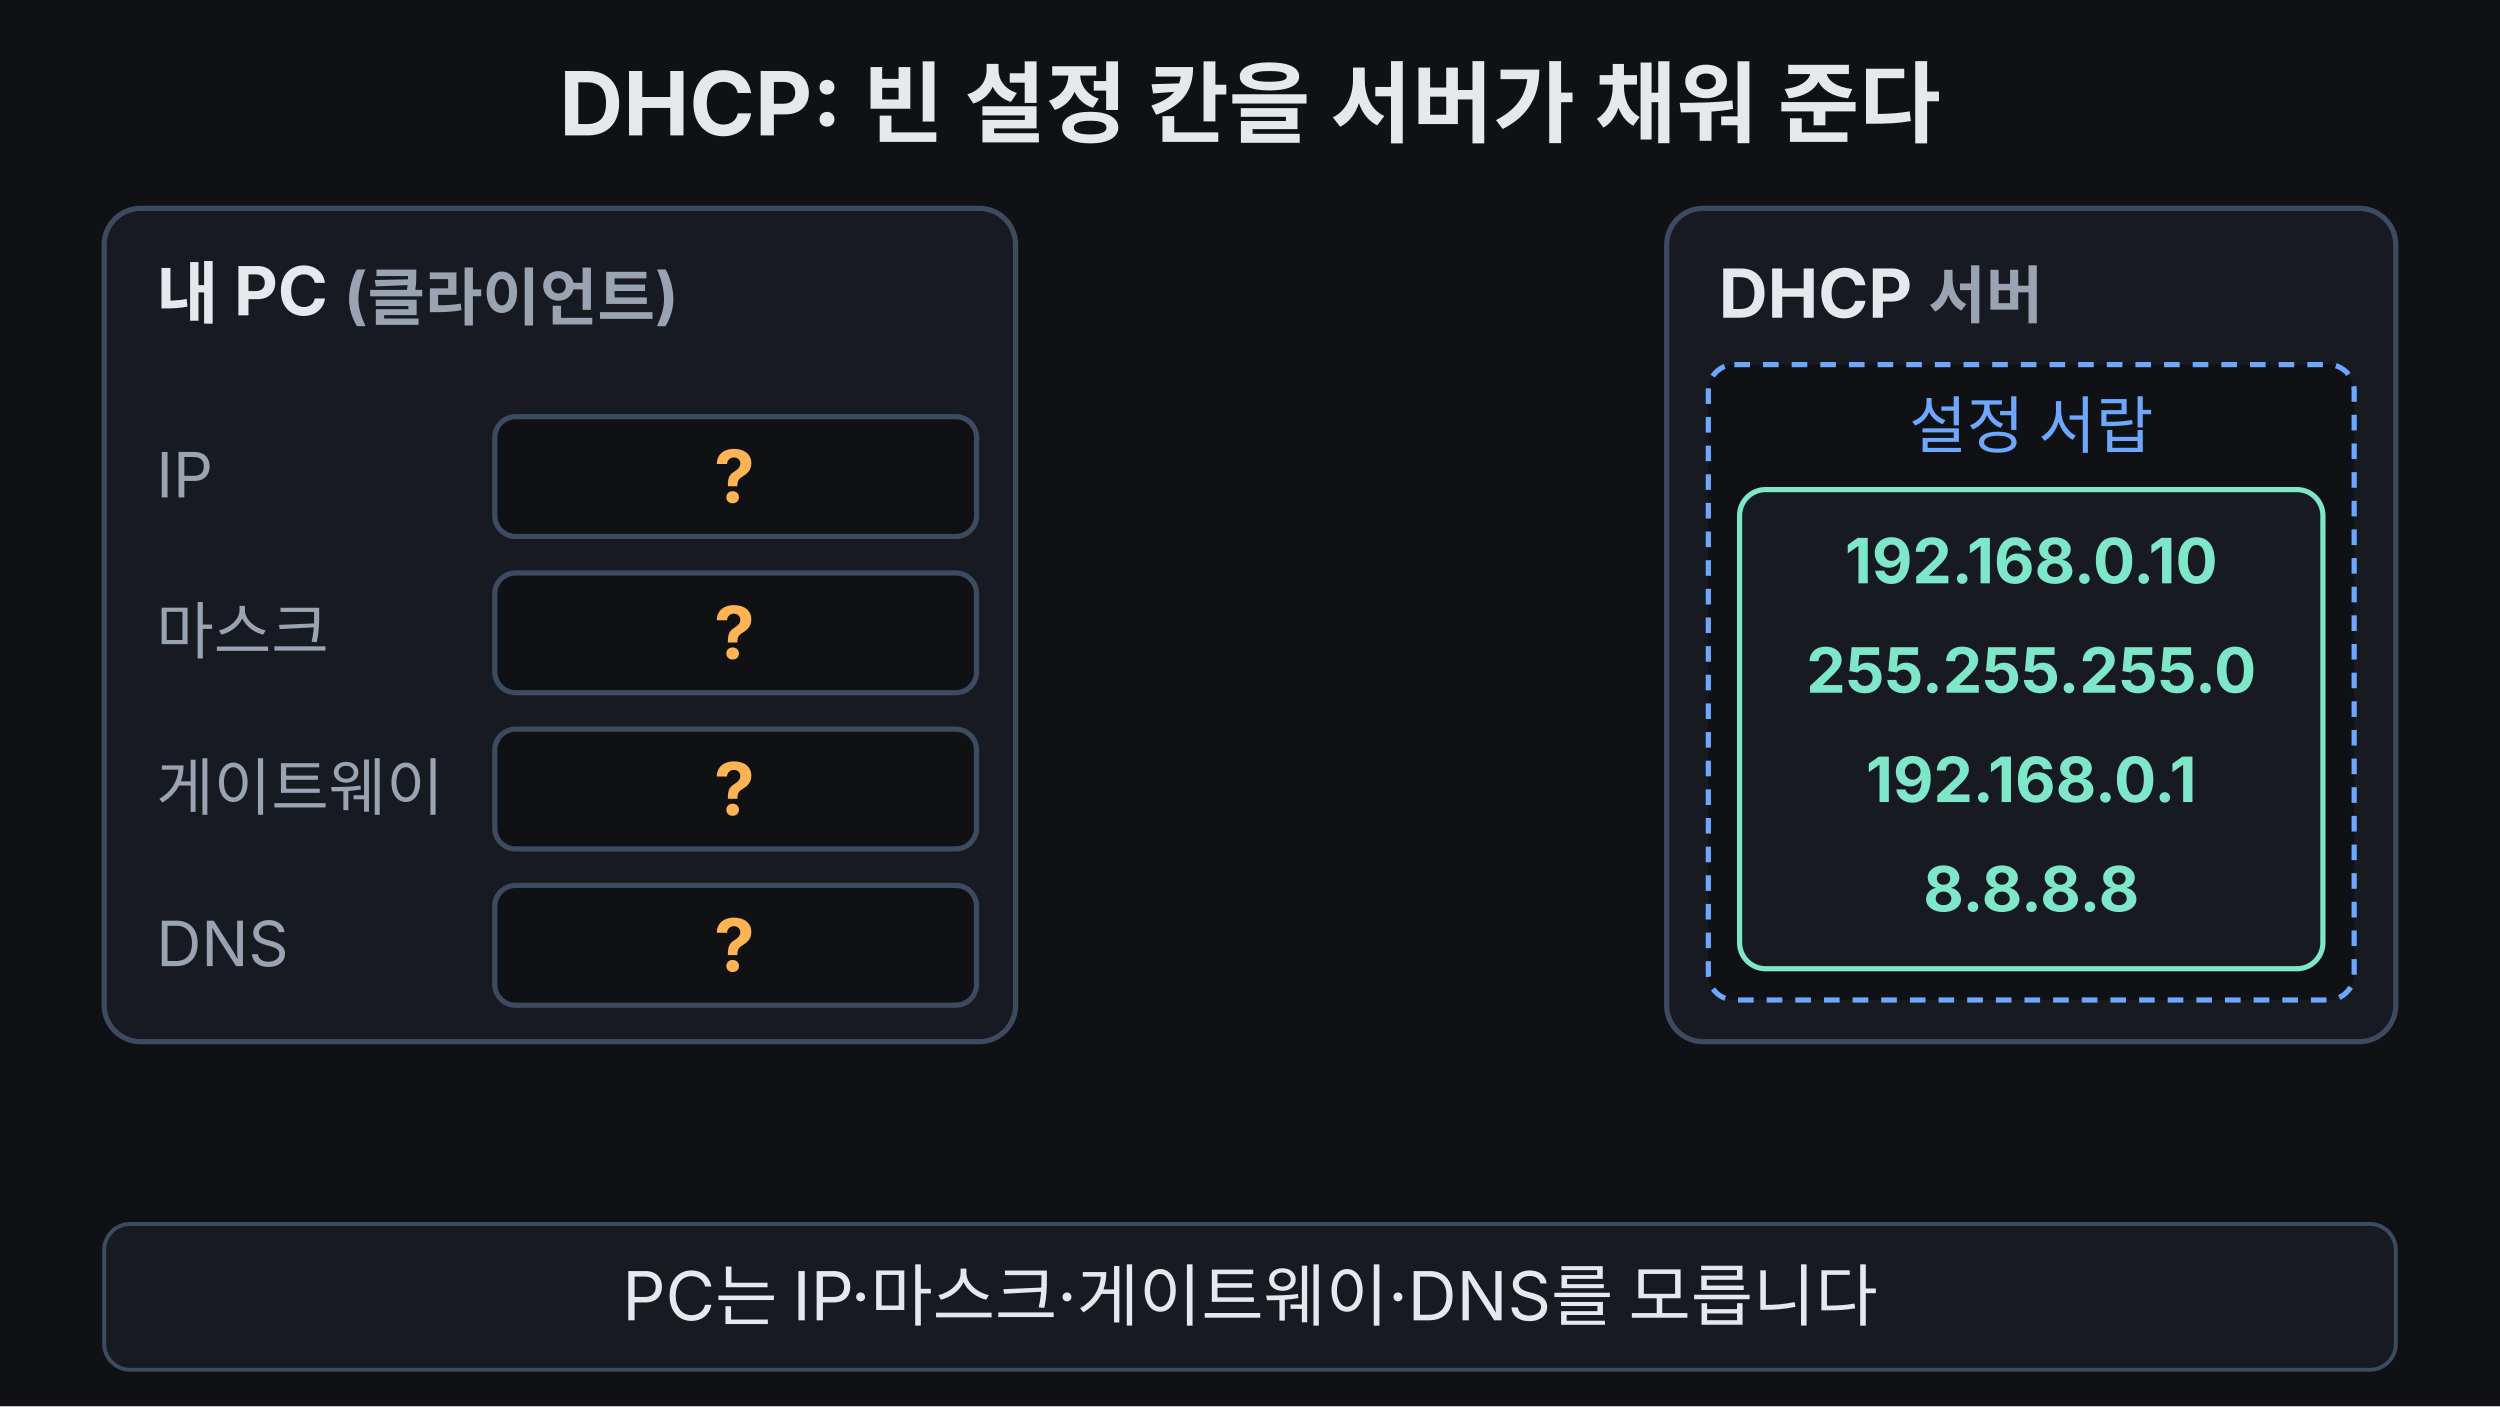
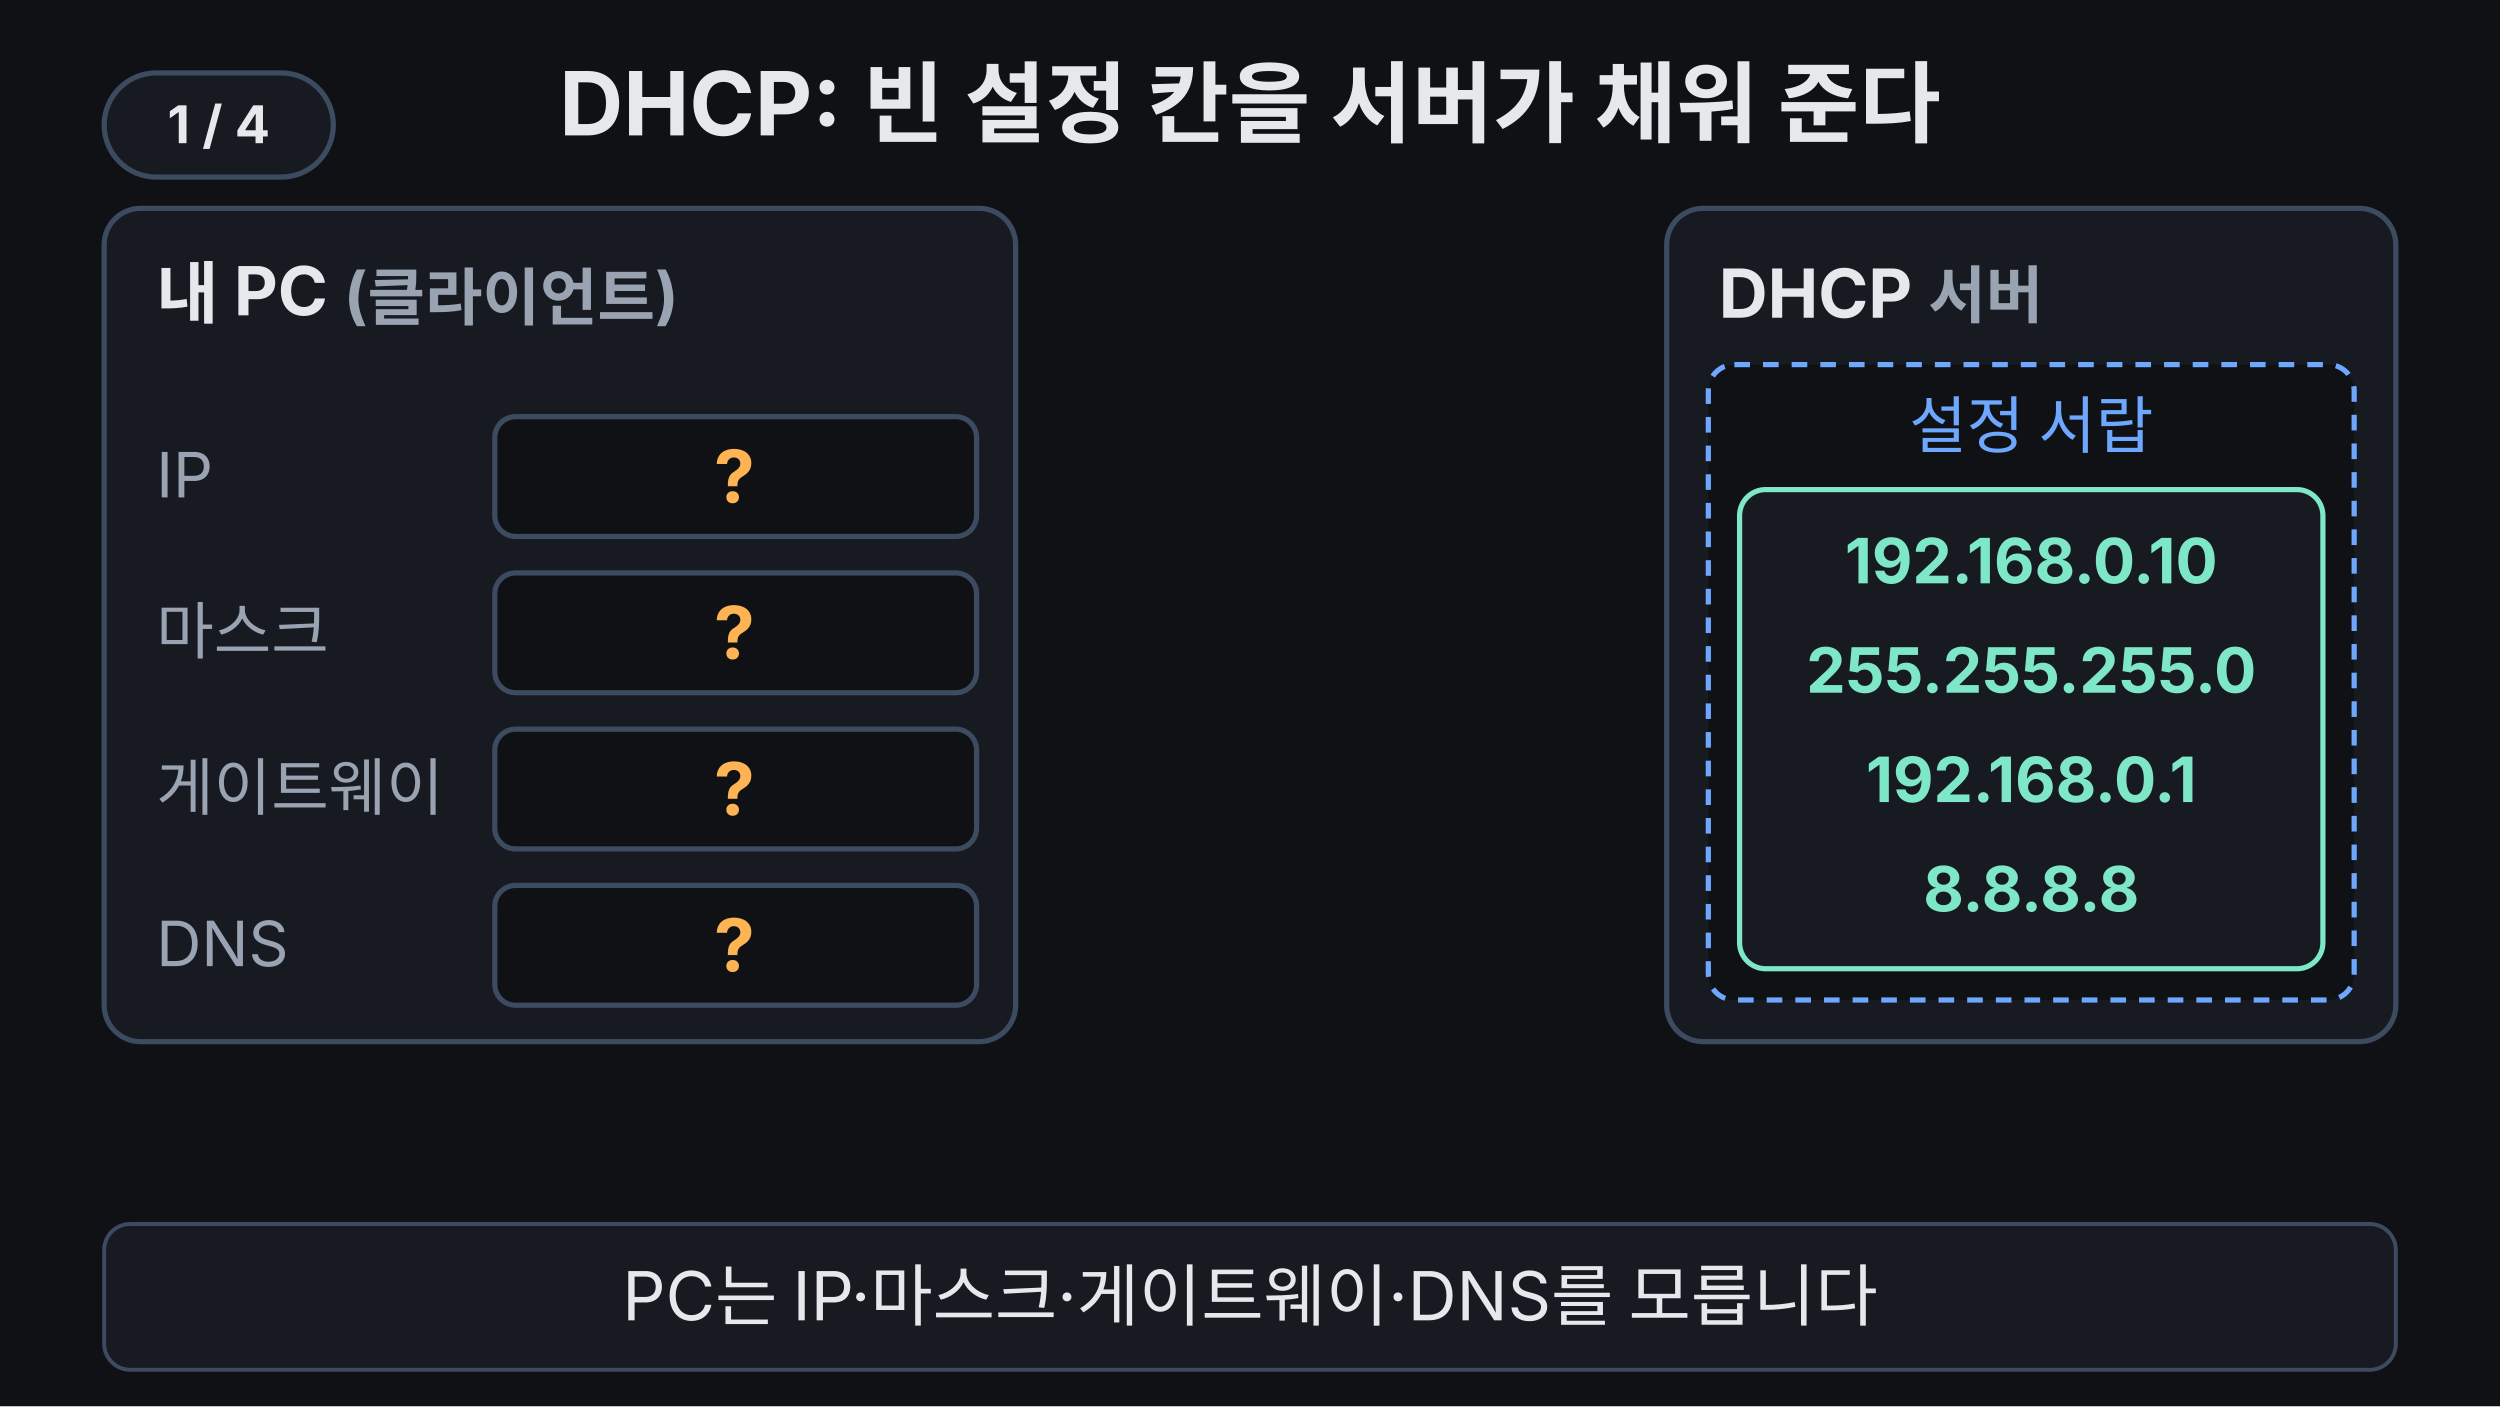
<svg xmlns="http://www.w3.org/2000/svg" viewBox="0 0 960 540" width="960" height="540" font-family="-apple-system,'Apple SD Gothic Neo','Segoe UI',sans-serif">
  <rect width="960" height="540" fill="#0f1115" />
+   <g aria-label="재생 단계">
+     <rect x="40" y="28" width="88" height="40" rx="20" fill="#171a21" stroke="#3d4b60" stroke-width="2" />
+     <text x="84" y="55" text-anchor="middle" font-size="20" font-weight="700" fill="#e6e8ec" opacity="1">1 / 4<animate attributeName="opacity" values="1;1;0;0" keyTimes="0;0.2;0.21;1" calcMode="discrete" dur="33.333s" repeatCount="indefinite" />
+     </text>
+     <text x="84" y="55" text-anchor="middle" font-size="20" font-weight="700" fill="#e6e8ec" opacity="0">2 / 4<animate attributeName="opacity" values="0;0;1;1;0;0" keyTimes="0;0.2;0.21;0.5;0.51;1" calcMode="discrete" dur="33.333s" repeatCount="indefinite" />
+     </text>
+     <text x="84" y="55" text-anchor="middle" font-size="20" font-weight="700" fill="#e6e8ec" opacity="0">3 / 4<animate attributeName="opacity" values="0;0;1;1;0;0" keyTimes="0;0.5;0.51;0.805;0.815;1" calcMode="discrete" dur="33.333s" repeatCount="indefinite" />
+     </text>
+     <text x="84" y="55" text-anchor="middle" font-size="20" font-weight="700" fill="#e6e8ec" opacity="0">4 / 4<animate attributeName="opacity" values="0;0;1;1" keyTimes="0;0.805;0.815;1" calcMode="discrete" dur="33.333s" repeatCount="indefinite" />
+     </text>
+   </g>
  <text x="480" y="52" text-anchor="middle" font-size="34" font-weight="700" fill="#e6e8ec">DHCP: 빈 설정 칸을 서버가 채워 준다</text>
  <rect x="40" y="80" width="350" height="320" rx="14" fill="#171a21" stroke="#3d4b60" stroke-width="2" />
  <text x="60" y="122" font-size="26" font-weight="700" fill="#e6e8ec">내 PC <tspan fill="#9aa3b2" font-size="24">(클라이언트)</tspan>
  </text>
  <g font-size="24">
    <text x="60" y="191" fill="#9aa3b2">IP</text>
    <text x="60" y="251" fill="#9aa3b2">마스크</text>
    <text x="60" y="311" fill="#9aa3b2">게이트웨이</text>
    <text x="60" y="371" fill="#9aa3b2">DNS</text>
    <rect x="190" y="160" width="185" height="46" rx="8" fill="#0f1115" stroke="#3d4b60" stroke-width="2" />
    <rect x="190" y="220" width="185" height="46" rx="8" fill="#0f1115" stroke="#3d4b60" stroke-width="2" />
    <rect x="190" y="280" width="185" height="46" rx="8" fill="#0f1115" stroke="#3d4b60" stroke-width="2" />
    <rect x="190" y="340" width="185" height="46" rx="8" fill="#0f1115" stroke="#3d4b60" stroke-width="2" />
  </g>
  <g font-size="28" font-weight="700" fill="#ffb454" text-anchor="middle">
    <text x="282" y="193">?<animate attributeName="opacity" values="1;1;0;0;1" keyTimes="0;0.80;0.82;0.95;1" dur="33.333s" repeatCount="indefinite" />
    </text>
    <text x="282" y="253">?<animate attributeName="opacity" values="1;1;0;0;1" keyTimes="0;0.825;0.845;0.95;1" dur="33.333s" repeatCount="indefinite" />
    </text>
    <text x="282" y="313">?<animate attributeName="opacity" values="1;1;0;0;1" keyTimes="0;0.85;0.87;0.95;1" dur="33.333s" repeatCount="indefinite" />
    </text>
    <text x="282" y="373">?<animate attributeName="opacity" values="1;1;0;0;1" keyTimes="0;0.875;0.895;0.95;1" dur="33.333s" repeatCount="indefinite" />
    </text>
  </g>
  <g font-size="24" font-weight="700" fill="#7ee7c7" text-anchor="middle">
    <text x="282" y="191" opacity="0">192.168.0.10<animate attributeName="opacity" values="0;0;1;1;0" keyTimes="0;0.80;0.82;0.95;1" dur="33.333s" repeatCount="indefinite" />
    </text>
    <text x="282" y="251" opacity="0">255.255.255.0<animate attributeName="opacity" values="0;0;1;1;0" keyTimes="0;0.825;0.845;0.95;1" dur="33.333s" repeatCount="indefinite" />
    </text>
    <text x="282" y="311" opacity="0">192.168.0.1<animate attributeName="opacity" values="0;0;1;1;0" keyTimes="0;0.85;0.87;0.95;1" dur="33.333s" repeatCount="indefinite" />
    </text>
    <text x="282" y="371" opacity="0">8.8.8.8<animate attributeName="opacity" values="0;0;1;1;0" keyTimes="0;0.875;0.895;0.95;1" dur="33.333s" repeatCount="indefinite" />
    </text>
  </g>
  <g opacity="0">
    <animate attributeName="opacity" values="0;0;1;1;0" keyTimes="0;0.89;0.91;0.95;1" dur="33.333s" repeatCount="indefinite" />
    <circle cx="68" cy="432" r="16" fill="#7ee7c7" />
    <path d="M60 432 l6 6 l11 -12" fill="none" stroke="#0f1115" stroke-width="4" stroke-linecap="round" stroke-linejoin="round" />
    <text x="94" y="441" font-size="26" font-weight="700" fill="#7ee7c7">직접 입력한 것 없음</text>
  </g>
  <rect x="640" y="80" width="280" height="320" rx="14" fill="#171a21" stroke="#3d4b60" stroke-width="2" />
  <text x="660" y="122" font-size="26" font-weight="700" fill="#e6e8ec">DHCP <tspan fill="#9aa3b2" font-size="24">서버</tspan>
  </text>
  <rect x="656" y="140" width="248" height="244" rx="10" fill="#0f1115" stroke="#6ea8fe" stroke-width="2" stroke-dasharray="6 5" />
  <text x="780" y="172" text-anchor="middle" font-size="24" fill="#6ea8fe">설정 서랍</text>
  <g opacity="0">
    <animate attributeName="opacity" values="0;0;1;1;0;0" keyTimes="0;0.16;0.195;0.48;0.52;1" dur="33.333s" repeatCount="indefinite" />
    <animateTransform attributeName="transform" type="translate" values="0,0;0,0;175,0;175,0" keyTimes="0;0.22;0.45;1" dur="33.333s" repeatCount="indefinite" />
    <rect x="300" y="88" width="150" height="48" rx="24" fill="#ffb454" />
    <path d="M320 134 l-10 14 l22 -12 z" fill="#ffb454" />
    <text x="375" y="121" text-anchor="middle" font-size="24" font-weight="700" fill="#0f1115">설정 주세요</text>
  </g>
  <g>
    <animate attributeName="opacity" values="1;1;0;0;1" keyTimes="0;0.85;0.90;0.95;1" dur="33.333s" repeatCount="indefinite" />
    <animateTransform attributeName="transform" type="translate" values="0,0;0,0;-262,0;-262,0;0,0;0,0" keyTimes="0;0.5;0.75;0.92;0.93;1" dur="33.333s" repeatCount="indefinite" />
    <rect x="668" y="188" width="224" height="184" rx="10" fill="#171a21" stroke="#7ee7c7" stroke-width="2" />
    <g font-size="24" font-weight="700" fill="#7ee7c7" text-anchor="middle">
      <text x="780" y="224">192.168.0.10</text>
      <text x="780" y="266">255.255.255.0</text>
      <text x="780" y="308">192.168.0.1</text>
      <text x="780" y="350">8.8.8.8</text>
    </g>
  </g>
  <rect x="40" y="470" width="880" height="56" rx="10" fill="#171a21" stroke="#3d4b60" stroke-width="1.5" />
  <g font-size="26" fill="#e6e8ec" text-anchor="middle">
    <text x="480" y="507">PC는 IP·마스크·게이트웨이·DNS를 모릅니다<animate attributeName="opacity" values="1;1;0;0;1" keyTimes="0;0.21;0.215;0.97;1" dur="33.333s" repeatCount="indefinite" />
    </text>
    <text x="480" y="507" opacity="0">클라이언트(PC)가 서버에 설정을 달라고 합니다<animate attributeName="opacity" values="0;0;1;1;0;0" keyTimes="0;0.215;0.22;0.51;0.515;1" dur="33.333s" repeatCount="indefinite" />
    </text>
    <text x="480" y="507" opacity="0">DHCP 서버가 서랍 속 설정 값을 보내 줍니다<animate attributeName="opacity" values="0;0;1;1;0;0" keyTimes="0;0.515;0.52;0.815;0.82;1" dur="33.333s" repeatCount="indefinite" />
    </text>
    <text x="480" y="507" opacity="0" fill="#7ee7c7" font-weight="700">클라이언트와 서버가 짝을 이뤄 자동으로 채웁니다<animate attributeName="opacity" values="0;0;1;1;0;0" keyTimes="0;0.82;0.825;0.95;0.97;1" dur="33.333s" repeatCount="indefinite" />
    </text>
  </g>
</svg>
